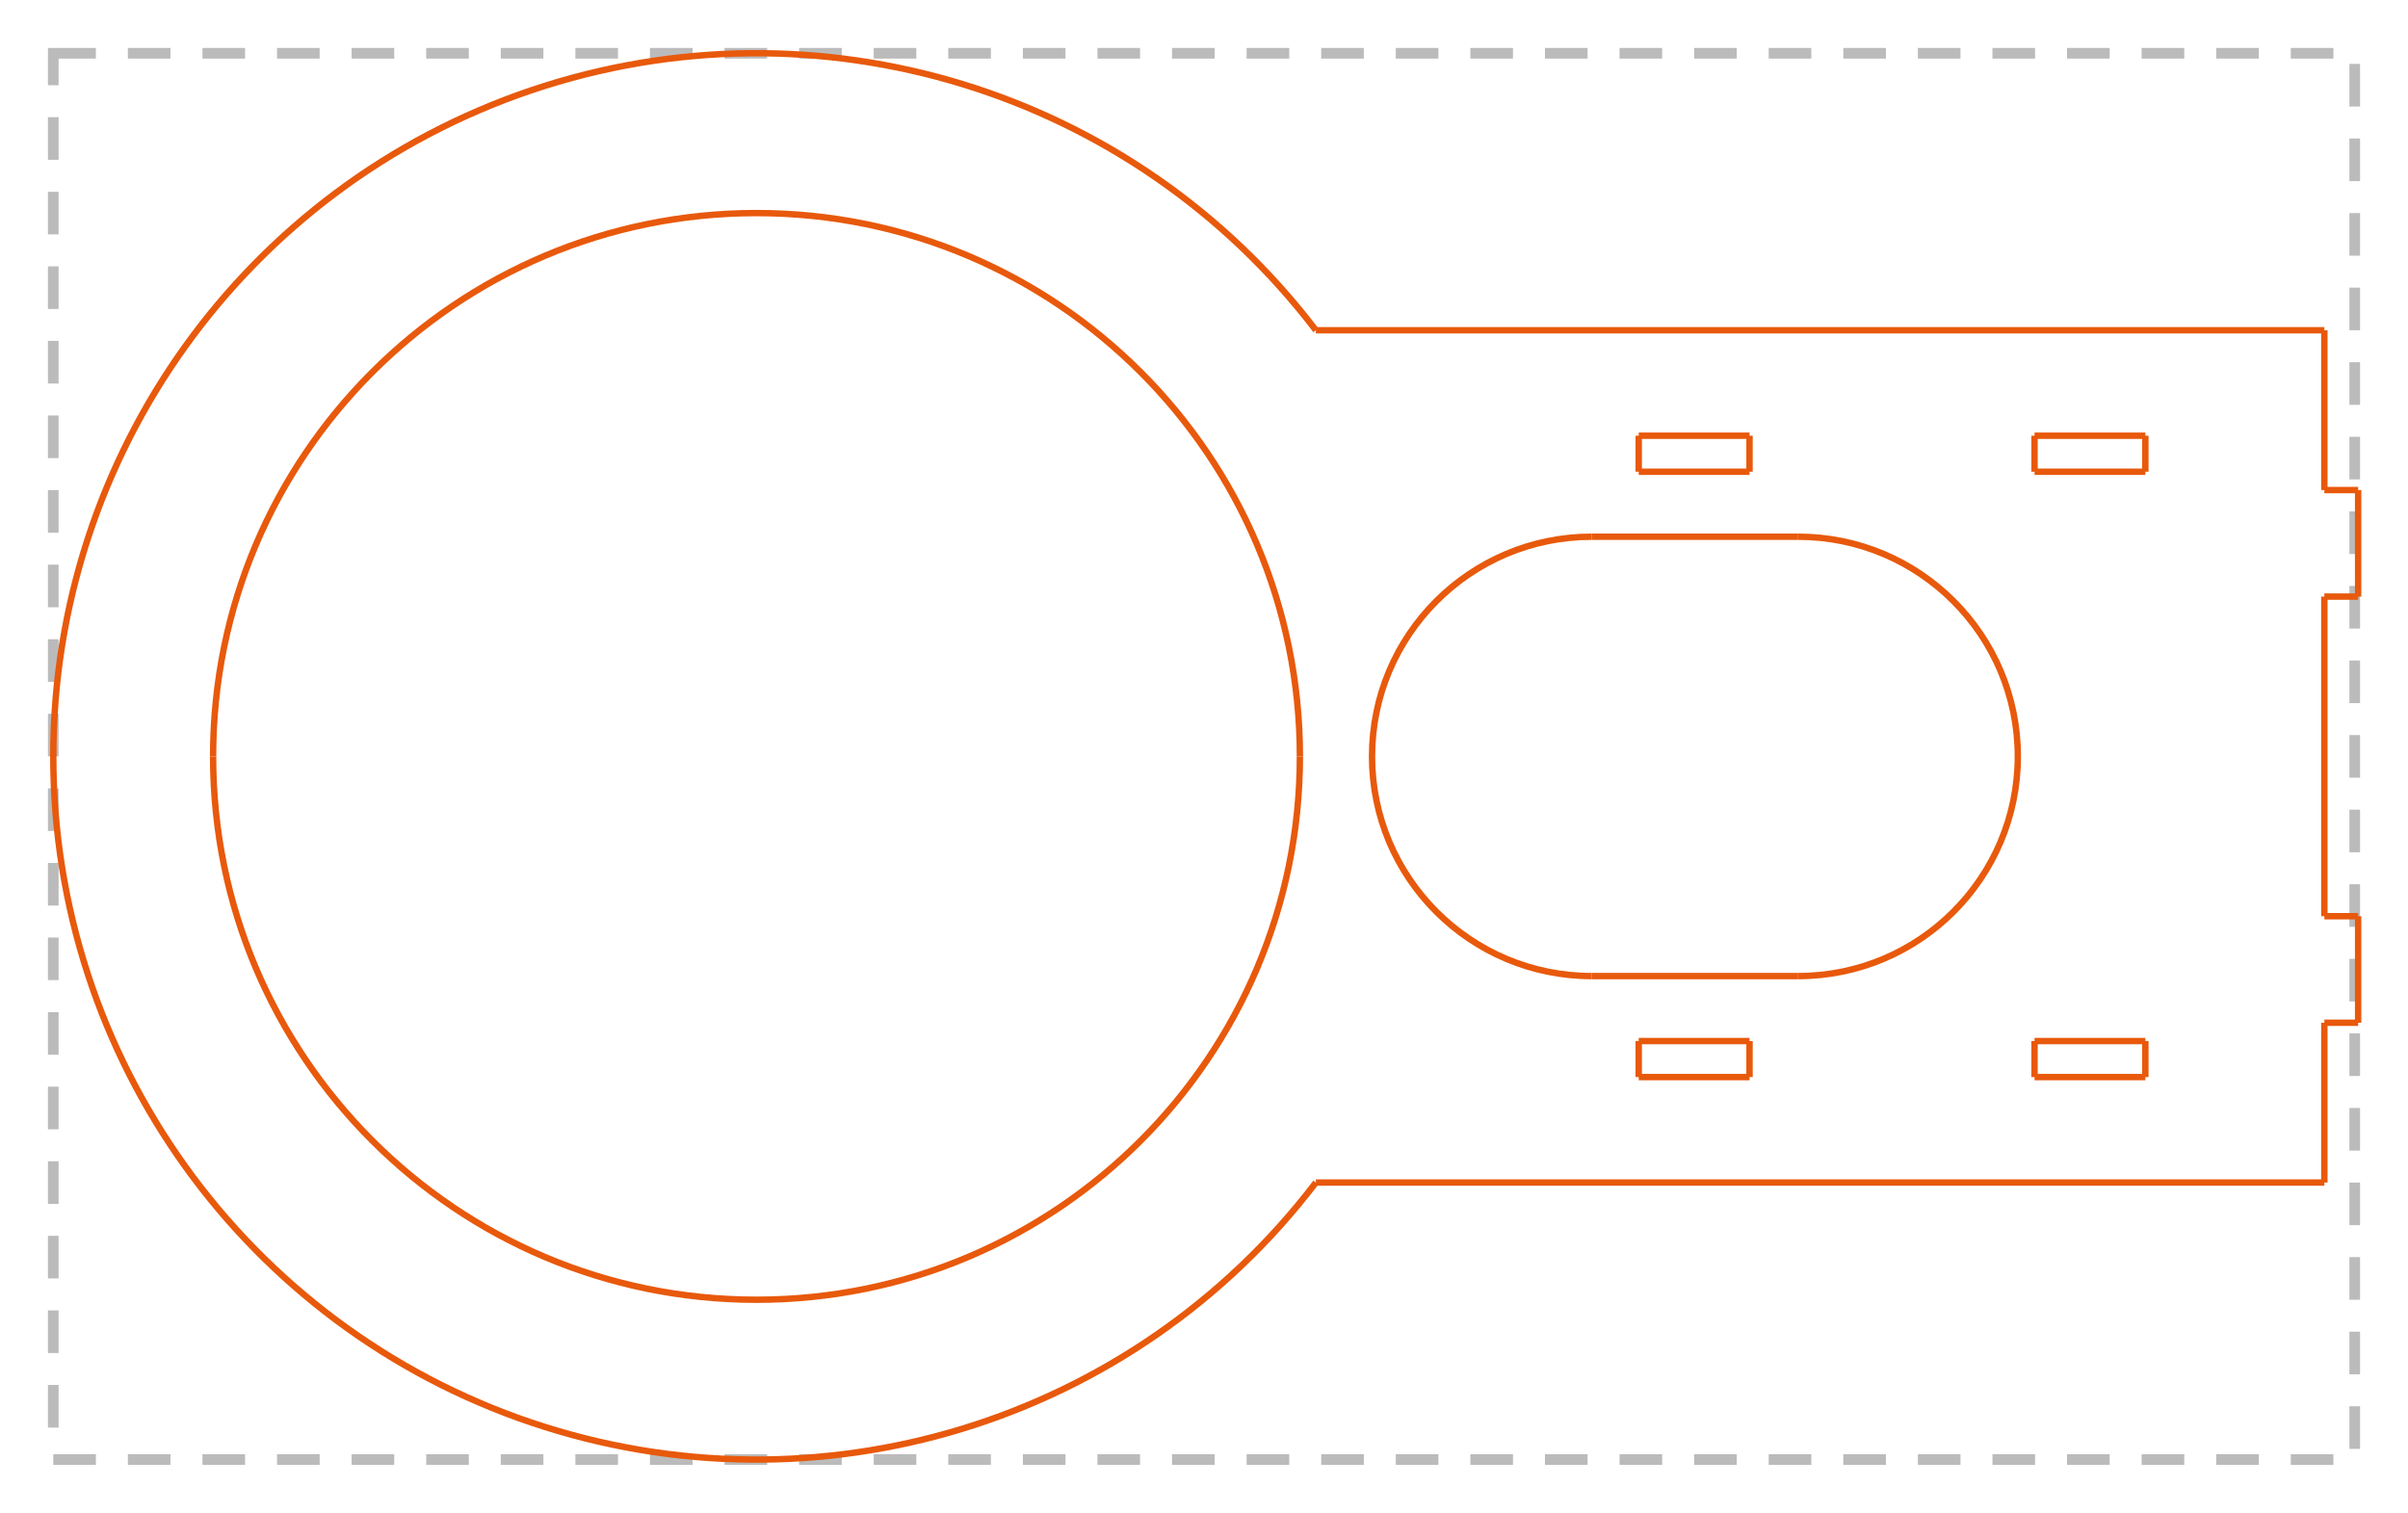
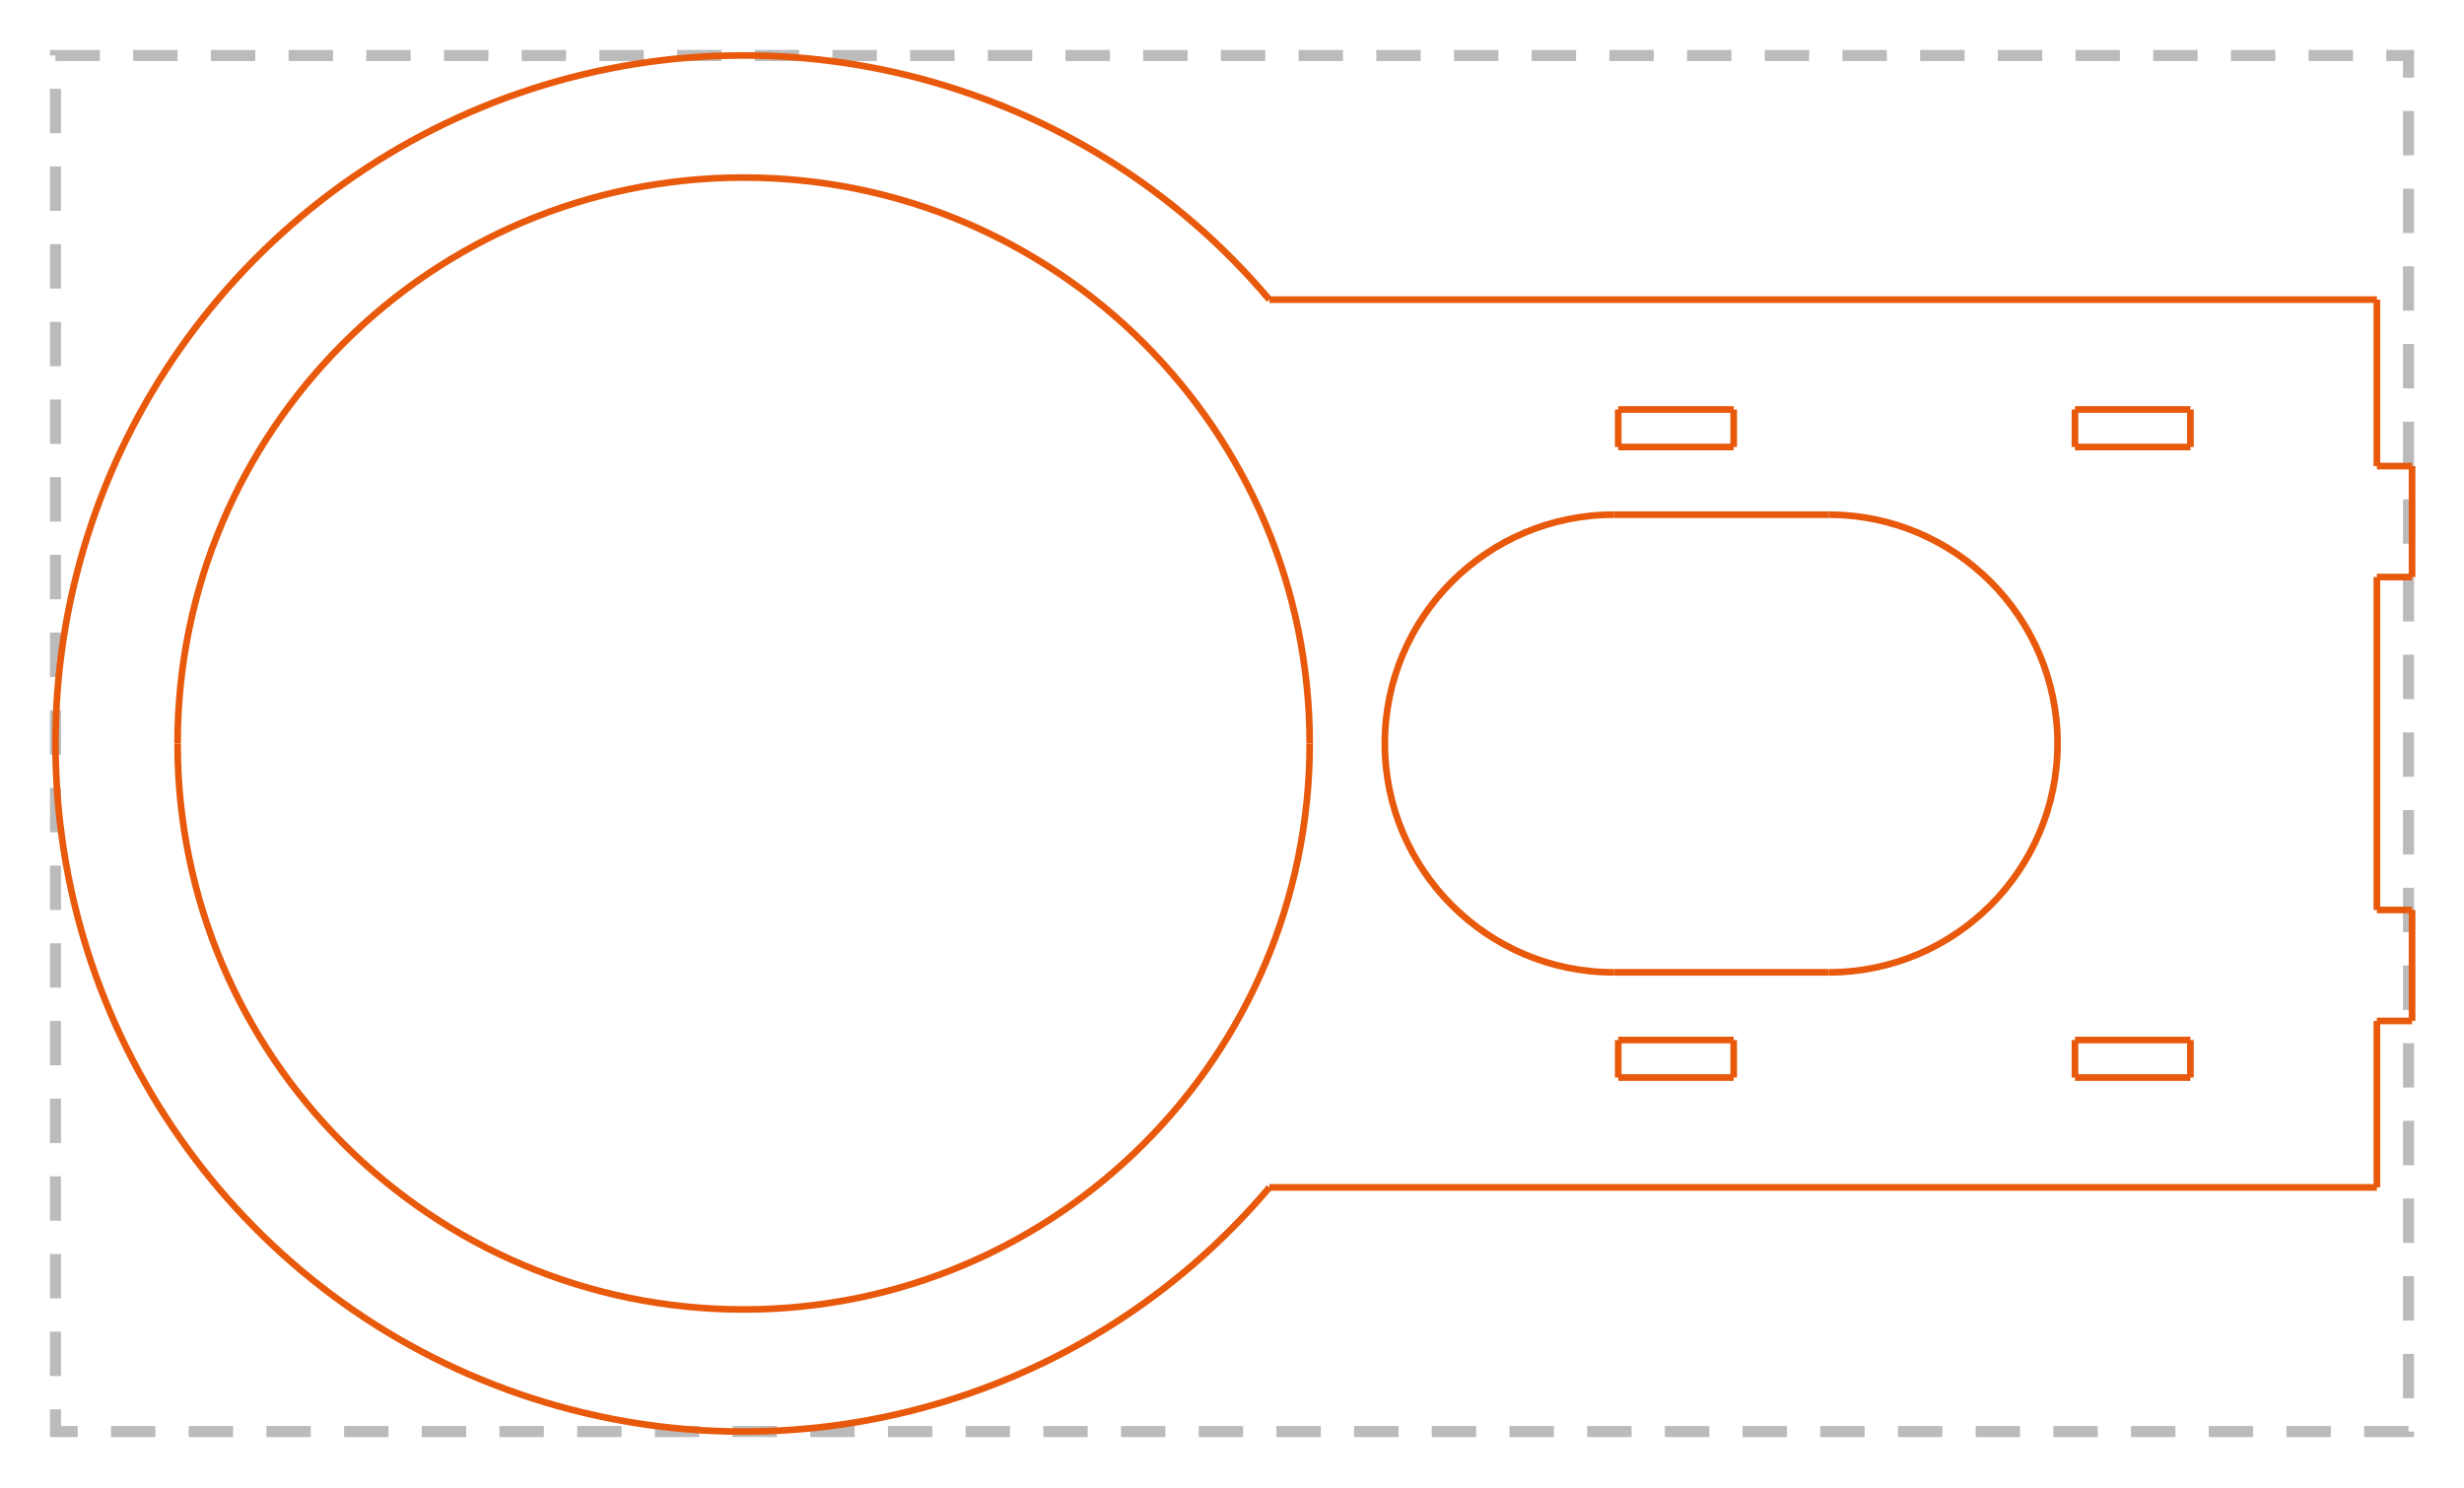
- <svg xmlns="http://www.w3.org/2000/svg" viewBox="-5 -5 226 142" width="226mm" height="142mm">
-   <rect x="0" y="0" width="216" height="132" fill="none" stroke="#bbb" stroke-dasharray="4 3" />
+ <svg xmlns="http://www.w3.org/2000/svg" viewBox="-5 -5 222 134" width="222mm" height="134mm">
+   <rect x="0" y="0" width="212" height="124" fill="none" stroke="#bbb" stroke-dasharray="4 3" />
  <g fill="none" stroke="#e8590c" stroke-width="0.6">
-     <line x1="213.15" y1="106.00" x2="213.15" y2="91.00" />
-     <line x1="213.15" y1="91.00" x2="216.32" y2="91.00" />
-     <line x1="216.32" y1="91.00" x2="216.32" y2="81.00" />
-     <line x1="216.32" y1="81.00" x2="213.15" y2="81.00" />
-     <line x1="213.15" y1="81.00" x2="213.15" y2="51.00" />
-     <line x1="213.15" y1="51.00" x2="216.32" y2="51.00" />
-     <line x1="216.32" y1="51.00" x2="216.32" y2="41.00" />
-     <line x1="216.32" y1="41.00" x2="213.15" y2="41.00" />
-     <line x1="213.15" y1="41.00" x2="213.15" y2="26.00" />
-     <line x1="213.15" y1="26.00" x2="118.50" y2="26.00" />
-     <path d="M 118.50 26.00 A 66.00 66.00 0 1 0 118.50 106.00" />
-     <line x1="118.50" y1="106.00" x2="213.15" y2="106.00" />
-     <line x1="144.39" y1="45.38" x2="163.76" y2="45.38" />
-     <path d="M 163.76 45.38 A 20.62 20.62 0 0 1 163.76 86.62" />
-     <line x1="163.76" y1="86.62" x2="144.39" y2="86.62" />
-     <path d="M 144.39 86.62 A 20.62 20.62 0 0 1 144.39 45.38" />
-     <path d="M 117.00 66.00 A 51.00 51.00 0 0 0 15.00 66.00" />
-     <path d="M 15.00 66.00 A 51.00 51.00 0 0 0 117.00 66.00" />
-     <line x1="185.95" y1="39.28" x2="196.35" y2="39.28" />
-     <line x1="196.35" y1="39.28" x2="196.35" y2="35.90" />
-     <line x1="196.35" y1="35.90" x2="185.95" y2="35.90" />
-     <line x1="185.95" y1="35.90" x2="185.95" y2="39.28" />
-     <line x1="148.80" y1="39.28" x2="159.20" y2="39.28" />
-     <line x1="159.20" y1="39.28" x2="159.20" y2="35.90" />
-     <line x1="159.20" y1="35.90" x2="148.80" y2="35.90" />
-     <line x1="148.80" y1="35.90" x2="148.80" y2="39.28" />
-     <line x1="185.95" y1="96.10" x2="196.35" y2="96.10" />
-     <line x1="196.35" y1="96.10" x2="196.35" y2="92.72" />
-     <line x1="196.35" y1="92.72" x2="185.95" y2="92.72" />
-     <line x1="185.95" y1="92.72" x2="185.95" y2="96.10" />
-     <line x1="148.80" y1="96.10" x2="159.20" y2="96.10" />
-     <line x1="159.20" y1="96.10" x2="159.20" y2="92.72" />
-     <line x1="159.20" y1="92.72" x2="148.80" y2="92.72" />
-     <line x1="148.80" y1="92.72" x2="148.80" y2="96.10" />
+     <line x1="209.15" y1="102.00" x2="209.15" y2="87.00" />
+     <line x1="209.15" y1="87.00" x2="212.32" y2="87.00" />
+     <line x1="212.32" y1="87.00" x2="212.32" y2="77.00" />
+     <line x1="212.32" y1="77.00" x2="209.15" y2="77.00" />
+     <line x1="209.15" y1="77.00" x2="209.15" y2="47.00" />
+     <line x1="209.15" y1="47.00" x2="212.32" y2="47.00" />
+     <line x1="212.32" y1="47.00" x2="212.32" y2="37.00" />
+     <line x1="212.32" y1="37.00" x2="209.15" y2="37.00" />
+     <line x1="209.15" y1="37.00" x2="209.15" y2="22.00" />
+     <line x1="209.15" y1="22.00" x2="109.37" y2="22.00" />
+     <path d="M 109.37 22.00 A 62.00 62.00 0 1 0 109.37 102.00" />
+     <line x1="109.37" y1="102.00" x2="209.15" y2="102.00" />
+     <line x1="140.39" y1="41.38" x2="159.76" y2="41.38" />
+     <path d="M 159.76 41.38 A 20.62 20.62 0 0 1 159.76 82.62" />
+     <line x1="159.76" y1="82.62" x2="140.39" y2="82.62" />
+     <path d="M 140.39 82.62 A 20.62 20.62 0 0 1 140.39 41.38" />
+     <path d="M 113.00 62.00 A 51.00 51.00 0 0 0 11.00 62.00" />
+     <path d="M 11.00 62.00 A 51.00 51.00 0 0 0 113.00 62.00" />
+     <line x1="181.95" y1="35.28" x2="192.35" y2="35.28" />
+     <line x1="192.35" y1="35.28" x2="192.35" y2="31.90" />
+     <line x1="192.35" y1="31.90" x2="181.95" y2="31.90" />
+     <line x1="181.95" y1="31.90" x2="181.95" y2="35.28" />
+     <line x1="140.80" y1="35.28" x2="151.20" y2="35.28" />
+     <line x1="151.20" y1="35.28" x2="151.20" y2="31.90" />
+     <line x1="151.20" y1="31.90" x2="140.80" y2="31.90" />
+     <line x1="140.80" y1="31.90" x2="140.80" y2="35.28" />
+     <line x1="181.95" y1="92.10" x2="192.35" y2="92.10" />
+     <line x1="192.35" y1="92.10" x2="192.35" y2="88.72" />
+     <line x1="192.35" y1="88.72" x2="181.95" y2="88.72" />
+     <line x1="181.95" y1="88.72" x2="181.95" y2="92.10" />
+     <line x1="140.80" y1="92.10" x2="151.20" y2="92.10" />
+     <line x1="151.20" y1="92.10" x2="151.20" y2="88.72" />
+     <line x1="151.20" y1="88.72" x2="140.80" y2="88.72" />
+     <line x1="140.80" y1="88.72" x2="140.80" y2="92.10" />
  </g>
</svg>
